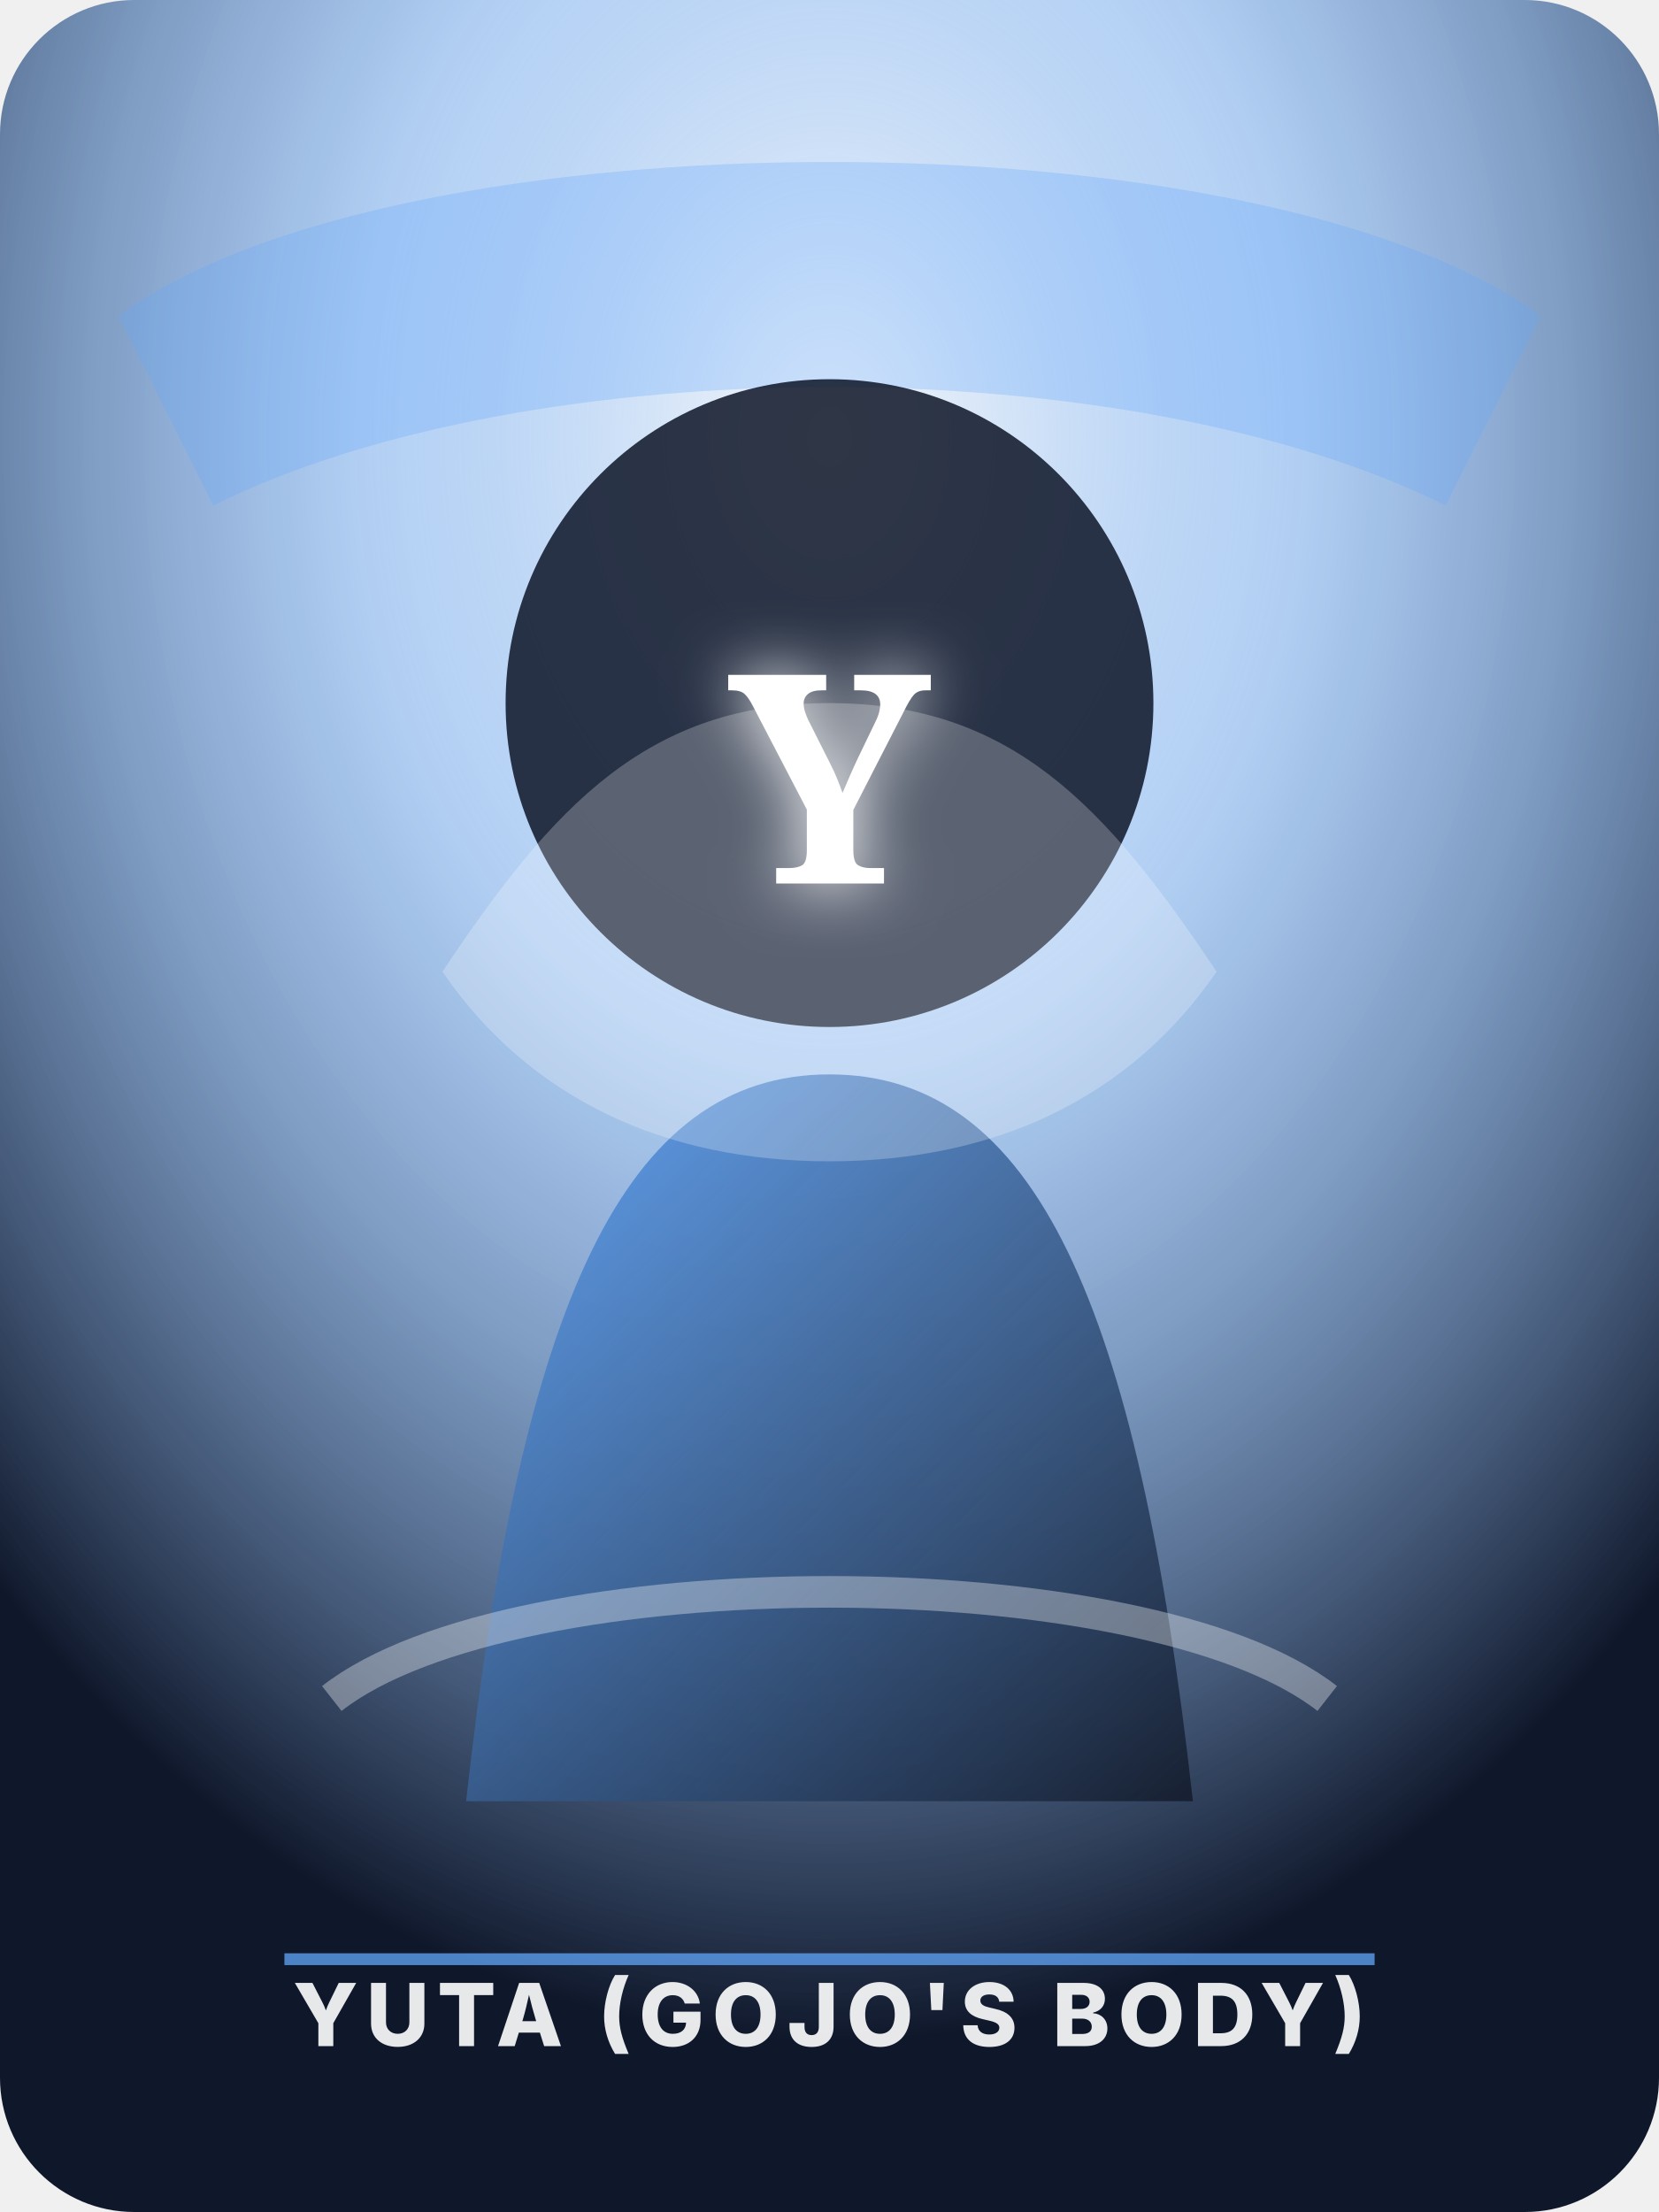
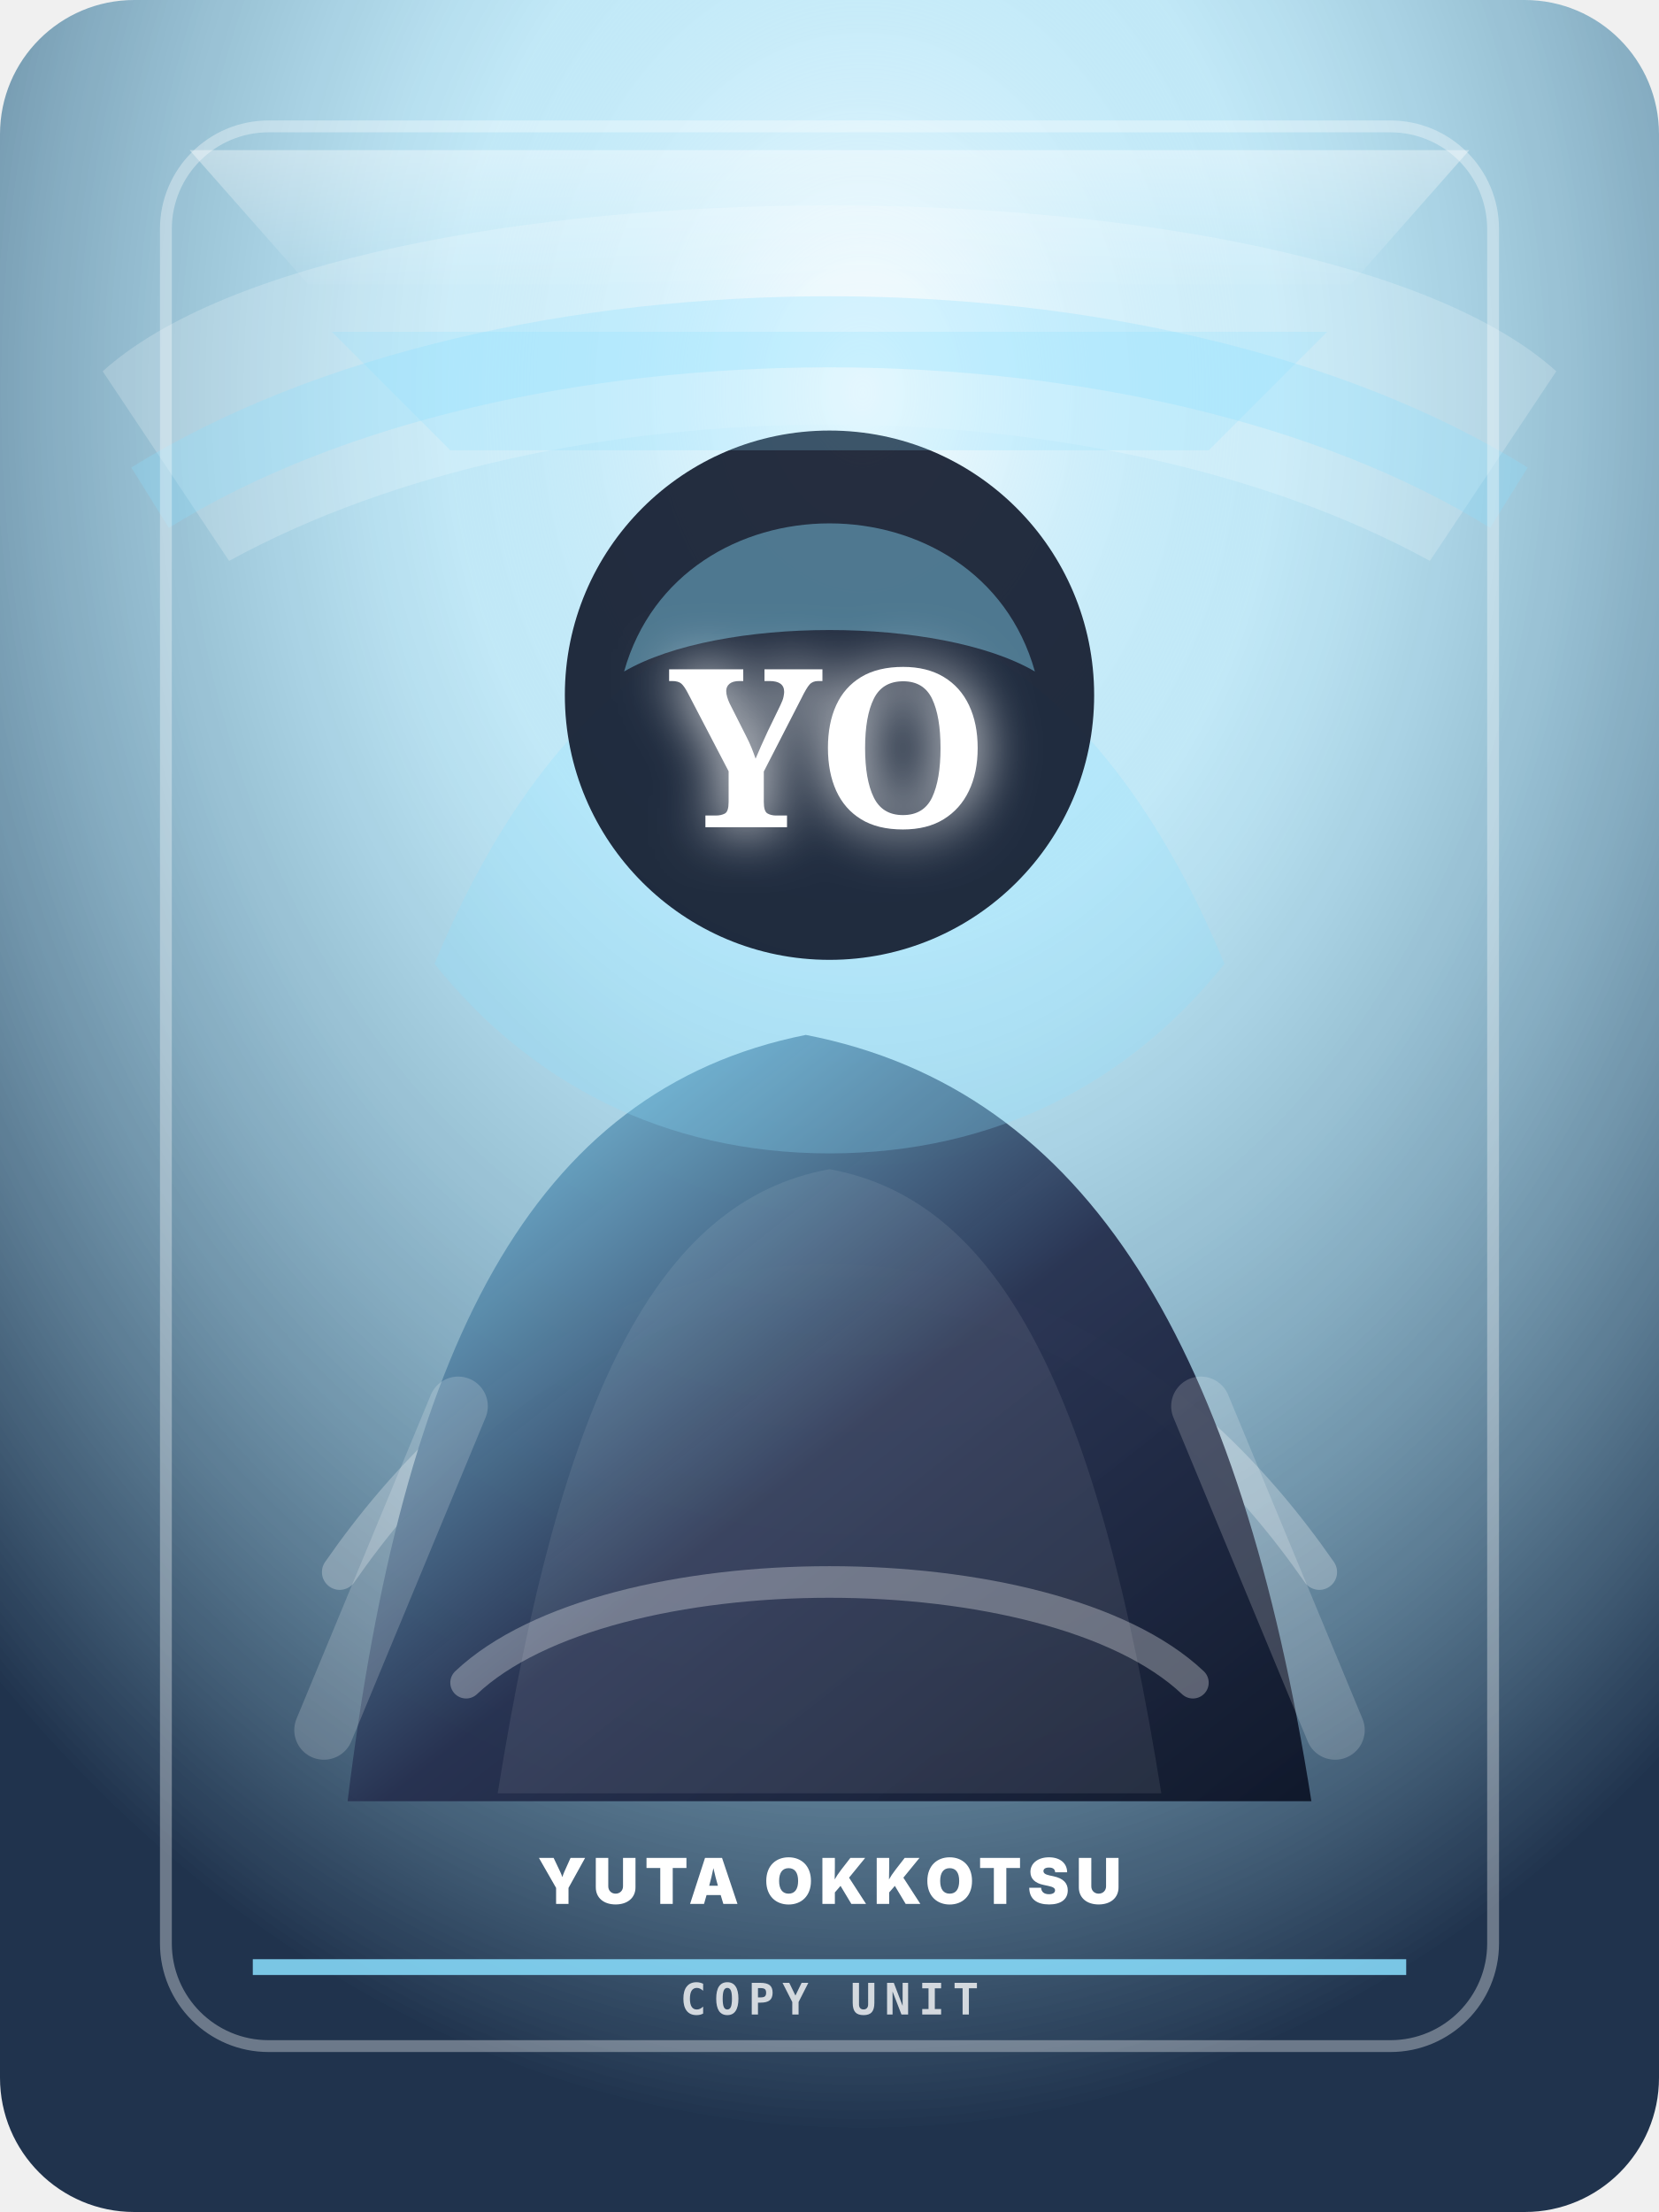
- <svg xmlns="http://www.w3.org/2000/svg" viewBox="0 0 420 560" role="img" aria-label="Yuta (Gojo's Body)">
+ <svg xmlns="http://www.w3.org/2000/svg" viewBox="0 0 420 560" role="img" aria-label="Original replaceable unit poster for Yuta Okkotsu">
  <defs>
-     <radialGradient id="a" cx="50%" cy="20%" r="72%">
-       <stop offset="0" stop-color="#ffffff" stop-opacity="0.7" />
-       <stop offset="0.38" stop-color="#60a5fa" stop-opacity="0.42" />
-       <stop offset="1" stop-color="#0f172a" />
+     <radialGradient id="yuta_gojo_s_body_svg_sun" cx="52%" cy="18%" r="78%">
+       <stop offset="0" stop-color="#ffffff" stop-opacity="0.95" />
+       <stop offset="0.32" stop-color="#8adfff" stop-opacity="0.46" />
+       <stop offset="1" stop-color="#20334d" stop-opacity="1" />
    </radialGradient>
-     <linearGradient id="b" x1="0" x2="1" y1="0" y2="1">
-       <stop offset="0" stop-color="#60a5fa" stop-opacity="0.95" />
-       <stop offset="1" stop-color="#111827" stop-opacity="0.8" />
+     <linearGradient id="yuta_gojo_s_body_svg_coat" x1="0" x2="1" y1="0" y2="1">
+       <stop offset="0" stop-color="#8adfff" stop-opacity="0.98" />
+       <stop offset="0.52" stop-color="#26304f" stop-opacity="0.96" />
+       <stop offset="1" stop-color="#0f172a" stop-opacity="0.98" />
    </linearGradient>
-     <filter id="glow" x="-40%" y="-40%" width="180%" height="180%">
-       <feGaussianBlur stdDeviation="8" result="blur" />
+     <linearGradient id="yuta_gojo_s_body_svg_glass" x1="0" x2="0" y1="0" y2="1">
+       <stop offset="0" stop-color="#ffffff" stop-opacity="0.58" />
+       <stop offset="1" stop-color="#ffffff" stop-opacity="0.05" />
+     </linearGradient>
+     <filter id="yuta_gojo_s_body_svg_glow" x="-40%" y="-40%" width="180%" height="180%">
+       <feGaussianBlur stdDeviation="7" result="blur" />
      <feMerge>
        <feMergeNode in="blur" />
        <feMergeNode in="SourceGraphic" />
      </feMerge>
    </filter>
  </defs>
-   <rect width="420" height="560" rx="34" fill="url(#a)" />
-   <path d="M30 80 C100 28 320 28 390 80 L366 128 C286 88 134 88 54 128 Z" fill="#60a5fa" opacity="0.28" />
-   <circle cx="210" cy="178" r="82" fill="#0f172a" opacity="0.86" />
-   <path d="M118 456 C132 330 158 272 210 272 C262 272 288 330 302 456 Z" fill="url(#b)" />
-   <path d="M112 246 C140 204 164 178 210 178 C256 178 280 204 308 246 C286 278 252 294 210 294 C168 294 134 278 112 246 Z" fill="#ffffff" opacity="0.24" />
-   <path d="M84 430 C130 394 290 394 336 430" fill="none" stroke="#ffffff" stroke-width="8" opacity="0.34" />
-   <path d="M72 496 L348 496" stroke="#60a5fa" stroke-width="3" opacity="0.75" />
-   <text x="210" y="198" text-anchor="middle" dominant-baseline="middle" font-family="Georgia, serif" font-size="74" font-weight="900" fill="#ffffff" filter="url(#glow)">Y</text>
-   <text x="210" y="518" text-anchor="middle" font-family="Inter, Arial, sans-serif" font-size="22" font-weight="800" letter-spacing="2" fill="#ffffff" opacity="0.9">YUTA (GOJO'S BODY)</text>
+   <rect width="420" height="560" rx="34" fill="url(#yuta_gojo_s_body_svg_sun)" />
+   <path d="M26 94 C88 38 332 38 394 94 L362 142 C278 96 142 96 58 142 Z" fill="#ffffff" opacity="0.2" />
+   <path d="M38 126 C128 70 292 70 382 126" fill="none" stroke="#8adfff" stroke-width="18" opacity="0.28" />
+   <path d="M32 388 M86 398 C154 300 266 300 334 398" fill="none" stroke="#ffffff" stroke-width="9" stroke-linecap="round" opacity="0.26" />
+   <path d="M64 498 L356 498" stroke="#8adfff" stroke-width="4" opacity="0.85" />
+   <path d="M88 456 C102 342 134 276 204 262 C276 276 314 342 332 456 Z" fill="url(#yuta_gojo_s_body_svg_coat)" />
+   <path d="M126 454 C142 354 166 304 210 296 C254 304 278 354 294 454 Z" fill="#ffffff" opacity="0.08" />
+   <path d="M110 244 C134 186 170 154 210 154 C250 154 286 186 310 244 C286 274 252 292 210 292 C168 292 134 274 110 244 Z" fill="#8adfff" opacity="0.26" />
+   <circle cx="210" cy="176" r="67" fill="#0f172a" opacity="0.9" />
+   <path d="M158 170 C172 120 248 120 262 170 C238 156 182 156 158 170 Z" fill="#8adfff" opacity="0.42" />
+   <path d="M116 356 L82 438 M304 356 L338 438" stroke="#ffffff" stroke-width="15" stroke-linecap="round" opacity="0.18" />
+   <path d="M118 426 C154 392 266 392 302 426" fill="none" stroke="#ffffff" stroke-width="8" stroke-linecap="round" opacity="0.3" />
+   <path d="M84 84 L336 84 L306 114 L114 114 Z" fill="#8adfff" opacity="0.22" />
+   <rect x="42" y="32" width="336" height="486" rx="26" fill="none" stroke="#ffffff" stroke-width="3" opacity="0.34" />
+   <path d="M48 38 L372 38 L342 72 L78 72 Z" fill="url(#yuta_gojo_s_body_svg_glass)" opacity="0.66" />
+   <text x="210" y="190" text-anchor="middle" dominant-baseline="middle" font-family="Georgia, serif" font-size="56" font-weight="900" fill="#ffffff" filter="url(#yuta_gojo_s_body_svg_glow)">YO</text>
+   <text x="210" y="482" text-anchor="middle" font-family="Inter, Arial, sans-serif" font-size="16" font-weight="900" letter-spacing="1.6" fill="#ffffff">YUTA OKKOTSU</text>
+   <text x="210" y="510" text-anchor="middle" font-family="JetBrains Mono, monospace" font-size="11" font-weight="800" letter-spacing="2" fill="#ffffff" opacity="0.78">COPY UNIT</text>
</svg>
